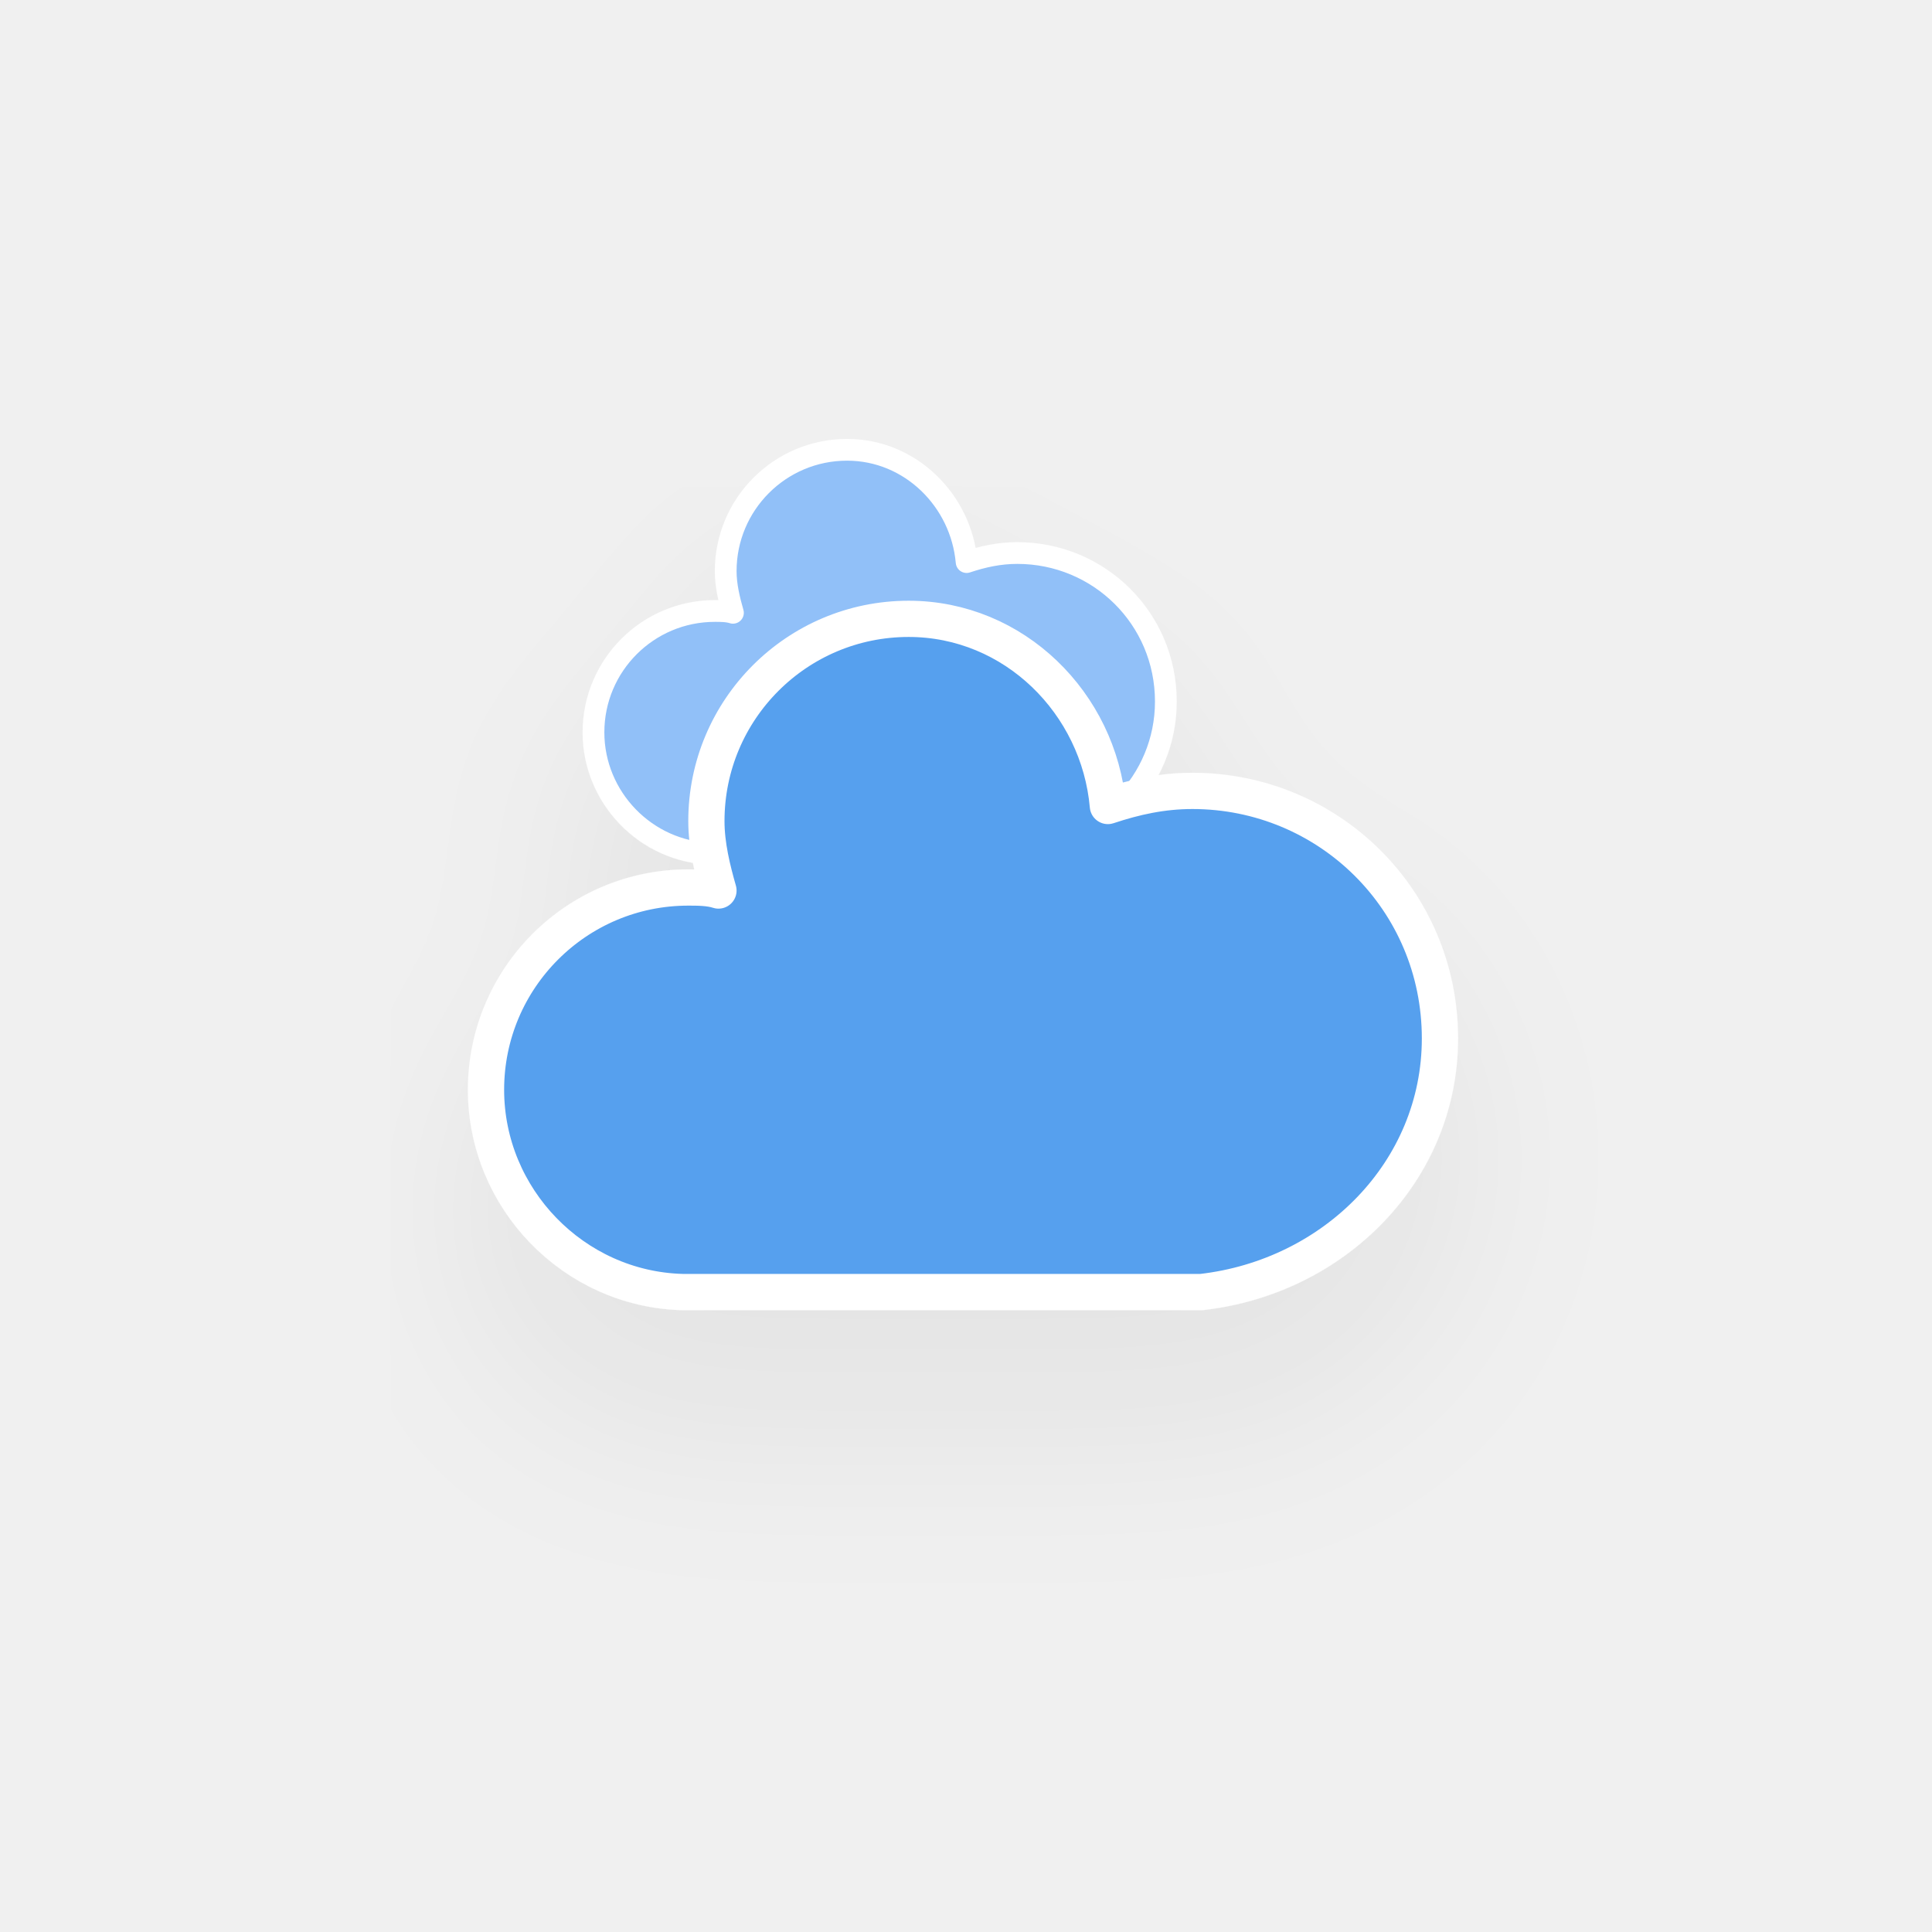
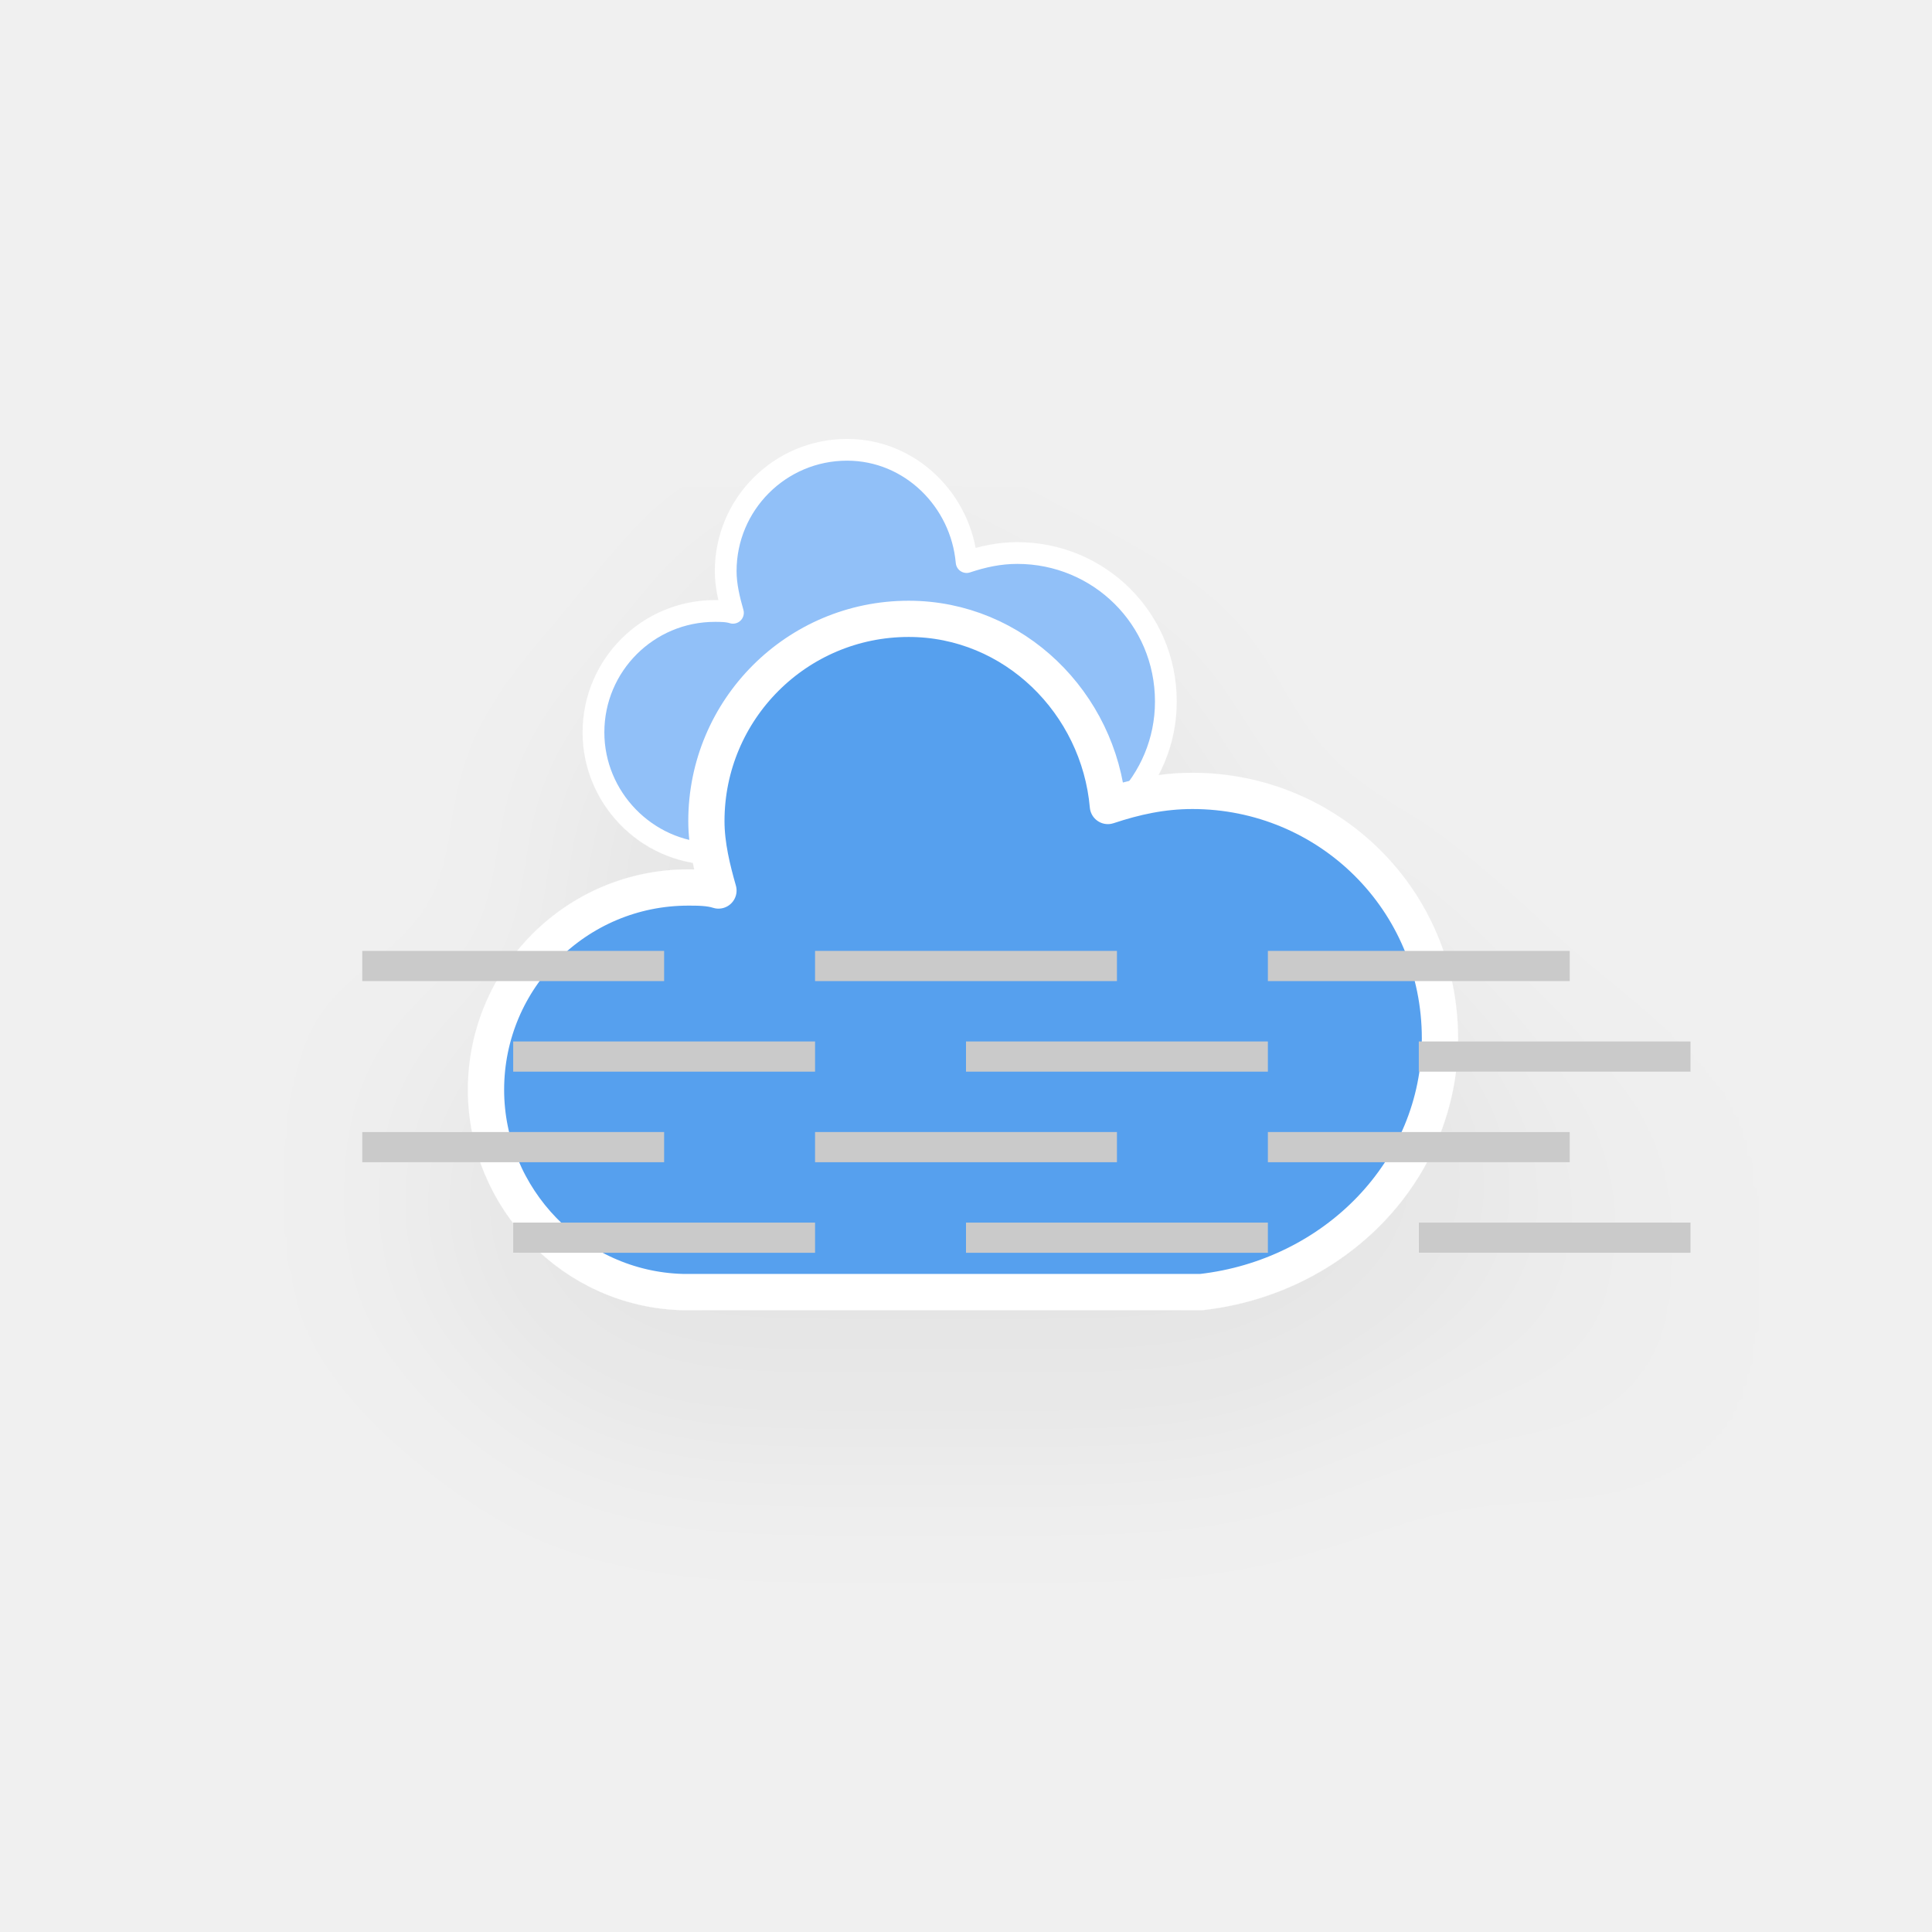
<svg xmlns="http://www.w3.org/2000/svg" version="1.1" width="64" height="64" viewbox="0 0 64 64">
  <defs>
    <filter id="blur" width="200%" height="200%">
      <feGaussianBlur in="SourceAlpha" stdDeviation="3" />
      <feOffset dx="0" dy="4" result="offsetblur" />
      <feComponentTransfer>
        <feFuncA type="linear" slope="0.05" />
      </feComponentTransfer>
      <feMerge>
        <feMergeNode />
        <feMergeNode in="SourceGraphic" />
      </feMerge>
    </filter>
    <style type="text/css">
/*
** CLOUDS
*/
@keyframes am-weather-cloud-1 {
  0% {
    -webkit-transform: translate(-5px,0px);
       -moz-transform: translate(-5px,0px);
        -ms-transform: translate(-5px,0px);
            transform: translate(-5px,0px);
  }

  50% {
    -webkit-transform: translate(10px,0px);
       -moz-transform: translate(10px,0px);
        -ms-transform: translate(10px,0px);
            transform: translate(10px,0px);
  }

  100% {
    -webkit-transform: translate(-5px,0px);
       -moz-transform: translate(-5px,0px);
        -ms-transform: translate(-5px,0px);
            transform: translate(-5px,0px);
  }
}

.am-weather-cloud-1 {
  -webkit-animation-name: am-weather-cloud-1;
     -moz-animation-name: am-weather-cloud-1;
          animation-name: am-weather-cloud-1;
  -webkit-animation-duration: 7s;
     -moz-animation-duration: 7s;
          animation-duration: 7s;
  -webkit-animation-timing-function: linear;
     -moz-animation-timing-function: linear;
          animation-timing-function: linear;
  -webkit-animation-iteration-count: infinite;
     -moz-animation-iteration-count: infinite;
          animation-iteration-count: infinite;
}

@keyframes am-weather-cloud-2 {
  0% {
    -webkit-transform: translate(0px,0px);
       -moz-transform: translate(0px,0px);
        -ms-transform: translate(0px,0px);
            transform: translate(0px,0px);
  }

  50% {
    -webkit-transform: translate(2px,0px);
       -moz-transform: translate(2px,0px);
        -ms-transform: translate(2px,0px);
            transform: translate(2px,0px);
  }

  100% {
    -webkit-transform: translate(0px,0px);
       -moz-transform: translate(0px,0px);
        -ms-transform: translate(0px,0px);
            transform: translate(0px,0px);
  }
}

.am-weather-cloud-2 {
  -webkit-animation-name: am-weather-cloud-2;
     -moz-animation-name: am-weather-cloud-2;
          animation-name: am-weather-cloud-2;
  -webkit-animation-duration: 3s;
     -moz-animation-duration: 3s;
          animation-duration: 3s;
  -webkit-animation-timing-function: linear;
     -moz-animation-timing-function: linear;
          animation-timing-function: linear;
  -webkit-animation-iteration-count: infinite;
     -moz-animation-iteration-count: infinite;
          animation-iteration-count: infinite;
}

/*
** SUN
*/
@keyframes am-weather-sun {
  0% {
    -webkit-transform: rotate(0deg);
       -moz-transform: rotate(0deg);
        -ms-transform: rotate(0deg);
            transform: rotate(0deg);
  }

  100% {
    -webkit-transform: rotate(360deg);
       -moz-transform: rotate(360deg);
        -ms-transform: rotate(360deg);
            transform: rotate(360deg);
  }
}

.am-weather-sun {
  -webkit-animation-name: am-weather-sun;
     -moz-animation-name: am-weather-sun;
      -ms-animation-name: am-weather-sun;
          animation-name: am-weather-sun;
  -webkit-animation-duration: 9s;
     -moz-animation-duration: 9s;
      -ms-animation-duration: 9s;
          animation-duration: 9s;
  -webkit-animation-timing-function: linear;
     -moz-animation-timing-function: linear;
      -ms-animation-timing-function: linear;
          animation-timing-function: linear;
  -webkit-animation-iteration-count: infinite;
     -moz-animation-iteration-count: infinite;
      -ms-animation-iteration-count: infinite;
          animation-iteration-count: infinite;
}

@keyframes am-weather-sun-shiny {
  0% {
    stroke-dasharray: 3px 10px;
    stroke-dashoffset: 0px;
  }

  50% {
    stroke-dasharray: 0.1px 10px;
    stroke-dashoffset: -1px;
  }

  100% {
    stroke-dasharray: 3px 10px;
    stroke-dashoffset: 0px;
  }
}

.am-weather-sun-shiny line {
  -webkit-animation-name: am-weather-sun-shiny;
     -moz-animation-name: am-weather-sun-shiny;
      -ms-animation-name: am-weather-sun-shiny;
          animation-name: am-weather-sun-shiny;
  -webkit-animation-duration: 2s;
     -moz-animation-duration: 2s;
      -ms-animation-duration: 2s;
          animation-duration: 2s;
  -webkit-animation-timing-function: linear;
     -moz-animation-timing-function: linear;
      -ms-animation-timing-function: linear;
          animation-timing-function: linear;
  -webkit-animation-iteration-count: infinite;
     -moz-animation-iteration-count: infinite;
      -ms-animation-iteration-count: infinite;
          animation-iteration-count: infinite;
}




/*
** MOON
*/
@keyframes am-weather-moon {
  0% {
    -webkit-transform: rotate(0deg);
       -moz-transform: rotate(0deg);
        -ms-transform: rotate(0deg);
            transform: rotate(0deg);
  }

  50% {
    -webkit-transform: rotate(15deg);
       -moz-transform: rotate(15deg);
        -ms-transform: rotate(15deg);
            transform: rotate(15deg);
  }

  100% {
    -webkit-transform: rotate(0deg);
       -moz-transform: rotate(0deg);
        -ms-transform: rotate(0deg);
            transform: rotate(0deg);
  }
}

.am-weather-moon {
  -webkit-animation-name: am-weather-moon;
     -moz-animation-name: am-weather-moon;
      -ms-animation-name: am-weather-moon;
          animation-name: am-weather-moon;
  -webkit-animation-duration: 6s;
     -moz-animation-duration: 6s;
      -ms-animation-duration: 6s;
          animation-duration: 6s;
  -webkit-animation-timing-function: linear;
     -moz-animation-timing-function: linear;
      -ms-animation-timing-function: linear;
          animation-timing-function: linear;
  -webkit-animation-iteration-count: infinite;
     -moz-animation-iteration-count: infinite;
      -ms-animation-iteration-count: infinite;
          animation-iteration-count: infinite;
  -webkit-transform-origin: 12.5px 15.15px 0; /* TODO FF CENTER ISSUE */
     -moz-transform-origin: 12.5px 15.15px 0; /* TODO FF CENTER ISSUE */
      -ms-transform-origin: 12.5px 15.15px 0; /* TODO FF CENTER ISSUE */
          transform-origin: 12.5px 15.15px 0; /* TODO FF CENTER ISSUE */
}

@keyframes am-weather-moon-star-1 {
  0% {
    opacity: 0;
  }

  100% {
    opacity: 1;
  }
}

.am-weather-moon-star-1 {
  -webkit-animation-name: am-weather-moon-star-1;
     -moz-animation-name: am-weather-moon-star-1;
      -ms-animation-name: am-weather-moon-star-1;
          animation-name: am-weather-moon-star-1;
  -webkit-animation-delay: 3s;
     -moz-animation-delay: 3s;
      -ms-animation-delay: 3s;
          animation-delay: 3s;
  -webkit-animation-duration: 5s;
     -moz-animation-duration: 5s;
      -ms-animation-duration: 5s;
          animation-duration: 5s;
  -webkit-animation-timing-function: linear;
     -moz-animation-timing-function: linear;
      -ms-animation-timing-function: linear;
          animation-timing-function: linear;
  -webkit-animation-iteration-count: 1;
     -moz-animation-iteration-count: 1;
      -ms-animation-iteration-count: 1;
          animation-iteration-count: 1;
}

@keyframes am-weather-moon-star-2 {
  0% {
    opacity: 0;
  }

  100% {
    opacity: 1;
  }
}

.am-weather-moon-star-2 {
  -webkit-animation-name: am-weather-moon-star-2;
     -moz-animation-name: am-weather-moon-star-2;
      -ms-animation-name: am-weather-moon-star-2;
          animation-name: am-weather-moon-star-2;
  -webkit-animation-delay: 5s;
     -moz-animation-delay: 5s;
      -ms-animation-delay: 5s;
          animation-delay: 5s;
  -webkit-animation-duration: 4s;
     -moz-animation-duration: 4s;
      -ms-animation-duration: 4s;
          animation-duration: 4s;
  -webkit-animation-timing-function: linear;
     -moz-animation-timing-function: linear;
      -ms-animation-timing-function: linear;
          animation-timing-function: linear;
  -webkit-animation-iteration-count: 1;
     -moz-animation-iteration-count: 1;
      -ms-animation-iteration-count: 1;
          animation-iteration-count: 1;
}

/*
** RAIN
*/
@keyframes am-weather-rain {
  0% {
    stroke-dashoffset: 0;
  }

  100% {
    stroke-dashoffset: -100;
  }
}

.am-weather-rain-1 {
  -webkit-animation-name: am-weather-rain;
     -moz-animation-name: am-weather-rain;
      -ms-animation-name: am-weather-rain;
          animation-name: am-weather-rain;
  -webkit-animation-duration: 8s;
     -moz-animation-duration: 8s;
      -ms-animation-duration: 8s;
          animation-duration: 8s;
  -webkit-animation-timing-function: linear;
     -moz-animation-timing-function: linear;
      -ms-animation-timing-function: linear;
          animation-timing-function: linear;
  -webkit-animation-iteration-count: infinite;
     -moz-animation-iteration-count: infinite;
      -ms-animation-iteration-count: infinite;
          animation-iteration-count: infinite;
}

.am-weather-rain-2 {
  -webkit-animation-name: am-weather-rain;
     -moz-animation-name: am-weather-rain;
      -ms-animation-name: am-weather-rain;
          animation-name: am-weather-rain;
  -webkit-animation-delay: 0.25s;
     -moz-animation-delay: 0.25s;
      -ms-animation-delay: 0.25s;
          animation-delay: 0.25s;
  -webkit-animation-duration: 8s;
     -moz-animation-duration: 8s;
      -ms-animation-duration: 8s;
          animation-duration: 8s;
  -webkit-animation-timing-function: linear;
     -moz-animation-timing-function: linear;
      -ms-animation-timing-function: linear;
          animation-timing-function: linear;
  -webkit-animation-iteration-count: infinite;
     -moz-animation-iteration-count: infinite;
      -ms-animation-iteration-count: infinite;
          animation-iteration-count: infinite;
}


/*
** SNOW
*/
@keyframes am-weather-snow {
  0% {
    -webkit-transform: translateX(0) translateY(0);
       -moz-transform: translateX(0) translateY(0);
        -ms-transform: translateX(0) translateY(0);
            transform: translateX(0) translateY(0);
  }

  33.33% {
    -webkit-transform: translateX(-1.2px) translateY(2px);
       -moz-transform: translateX(-1.2px) translateY(2px);
        -ms-transform: translateX(-1.2px) translateY(2px);
            transform: translateX(-1.2px) translateY(2px);
  }

  66.66% {
    -webkit-transform: translateX(1.4px) translateY(4px);
       -moz-transform: translateX(1.4px) translateY(4px);
        -ms-transform: translateX(1.4px) translateY(4px);
            transform: translateX(1.4px) translateY(4px);
    opacity: 1;
  }

  100% {
    -webkit-transform: translateX(-1.6px) translateY(6px);
       -moz-transform: translateX(-1.6px) translateY(6px);
        -ms-transform: translateX(-1.6px) translateY(6px);
            transform: translateX(-1.6px) translateY(6px);
    opacity: 0;
  }
}

@keyframes am-weather-snow-reverse {
  0% {
    -webkit-transform: translateX(0) translateY(0);
       -moz-transform: translateX(0) translateY(0);
        -ms-transform: translateX(0) translateY(0);
            transform: translateX(0) translateY(0);
  }

  33.33% {
    -webkit-transform: translateX(1.2px) translateY(2px);
       -moz-transform: translateX(1.2px) translateY(2px);
        -ms-transform: translateX(1.2px) translateY(2px);
            transform: translateX(1.2px) translateY(2px);
  }

  66.66% {
    -webkit-transform: translateX(-1.4px) translateY(4px);
       -moz-transform: translateX(-1.4px) translateY(4px);
        -ms-transform: translateX(-1.4px) translateY(4px);
            transform: translateX(-1.4px) translateY(4px);
    opacity: 1;
  }

  100% {
    -webkit-transform: translateX(1.6px) translateY(6px);
       -moz-transform: translateX(1.6px) translateY(6px);
        -ms-transform: translateX(1.6px) translateY(6px);
            transform: translateX(1.6px) translateY(6px);
    opacity: 0;
  }
}

.am-weather-snow-1 {
  -webkit-animation-name: am-weather-snow;
     -moz-animation-name: am-weather-snow;
      -ms-animation-name: am-weather-snow;
          animation-name: am-weather-snow;
  -webkit-animation-duration: 2s;
     -moz-animation-duration: 2s;
      -ms-animation-duration: 2s;
          animation-duration: 2s;
  -webkit-animation-timing-function: linear;
     -moz-animation-timing-function: linear;
      -ms-animation-timing-function: linear;
          animation-timing-function: linear;
  -webkit-animation-iteration-count: infinite;
     -moz-animation-iteration-count: infinite;
      -ms-animation-iteration-count: infinite;
          animation-iteration-count: infinite;
}

.am-weather-snow-2 {
  -webkit-animation-name: am-weather-snow;
     -moz-animation-name: am-weather-snow;
      -ms-animation-name: am-weather-snow;
          animation-name: am-weather-snow;
  -webkit-animation-delay: 1.2s;
     -moz-animation-delay: 1.2s;
      -ms-animation-delay: 1.2s;
          animation-delay: 1.2s;
  -webkit-animation-duration: 2s;
     -moz-animation-duration: 2s;
      -ms-animation-duration: 2s;
          animation-duration: 2s;
  -webkit-animation-timing-function: linear;
     -moz-animation-timing-function: linear;
      -ms-animation-timing-function: linear;
          animation-timing-function: linear;
  -webkit-animation-iteration-count: infinite;
     -moz-animation-iteration-count: infinite;
      -ms-animation-iteration-count: infinite;
          animation-iteration-count: infinite;
}

.am-weather-snow-3 {
  -webkit-animation-name: am-weather-snow-reverse;
     -moz-animation-name: am-weather-snow-reverse;
      -ms-animation-name: am-weather-snow-reverse;
          animation-name: am-weather-snow-reverse;
  -webkit-animation-duration: 2s;
     -moz-animation-duration: 2s;
      -ms-animation-duration: 2s;
          animation-duration: 2s;
  -webkit-animation-timing-function: linear;
     -moz-animation-timing-function: linear;
      -ms-animation-timing-function: linear;
          animation-timing-function: linear;
  -webkit-animation-iteration-count: infinite;
     -moz-animation-iteration-count: infinite;
      -ms-animation-iteration-count: infinite;
          animation-iteration-count: infinite;
}

/*
** EASING
*/
.am-weather-easing-ease-in-out {
  -webkit-animation-timing-function: ease-in-out;
     -moz-animation-timing-function: ease-in-out;
      -ms-animation-timing-function: ease-in-out;
          animation-timing-function: ease-in-out;
}

        </style>
  </defs>
  <g filter="url(#blur)" id="cloudy">
    <g transform="translate(20,10)">
      <g class="am-weather-cloud-1">
        <path d="M47.7,35.4     c0-4.6-3.7-8.2-8.2-8.2c-1,0-1.9,0.2-2.8,0.5c-0.3-3.4-3.1-6.2-6.6-6.2c-3.7,0-6.7,3-6.7,6.7c0,0.8,0.2,1.6,0.4,2.3     c-0.3-0.1-0.7-0.1-1-0.1c-3.7,0-6.7,3-6.7,6.7c0,3.6,2.9,6.6,6.5,6.7l17.2,0C44.2,43.3,47.7,39.8,47.7,35.4z" fill="#91C0F8" stroke="white" stroke-linejoin="round" stroke-width="1.2" transform="translate(-10,-8), scale(0.6)" />
      </g>
      <g class="am-weather-cloud-2">
        <path d="M47.7,35.4     c0-4.6-3.7-8.2-8.2-8.2c-1,0-1.9,0.2-2.8,0.5c-0.3-3.4-3.1-6.2-6.6-6.2c-3.7,0-6.7,3-6.7,6.7c0,0.8,0.2,1.6,0.4,2.3     c-0.3-0.1-0.7-0.1-1-0.1c-3.7,0-6.7,3-6.7,6.7c0,3.6,2.9,6.6,6.5,6.7l17.2,0C44.2,43.3,47.7,39.8,47.7,35.4z" fill="#57A0EE" stroke="white" stroke-linejoin="round" stroke-width="1.2" transform="translate(-20,-11)" />
      </g>
+       <g>
+         <path d="M-8,22 L2,22" id="Line" stroke="#CACACA" />
+         <path d="M-3,25 L7,25" id="Line" stroke="#CACACA" />
+         <path d="M-8,28 L2,28" id="Line" stroke="#CACACA" />
+         <path d="M-3,31 L7,31" id="Line" stroke="#CACACA" />
+         <path d="M7,22 L17,22" id="Line" stroke="#CACACA" />
+         <path d="M12,25 L22,25" id="Line" stroke="#CACACA" />
+         <path d="M7,28 L17,28" id="Line" stroke="#CACACA" />
+         <path d="M12,31 L22,31" id="Line" stroke="#CACACA" />
+         <path d="M22,22 L32,22" id="Line" stroke="#CACACA" />
+         <path d="M27,25 L36,25" id="Line" stroke="#CACACA" />
+         <path d="M22,28 L32,28" id="Line" stroke="#CACACA" />
+         <path d="M27,31 L36,31" id="Line" stroke="#CACACA" />
+       </g>
    </g>
  </g>
</svg>
